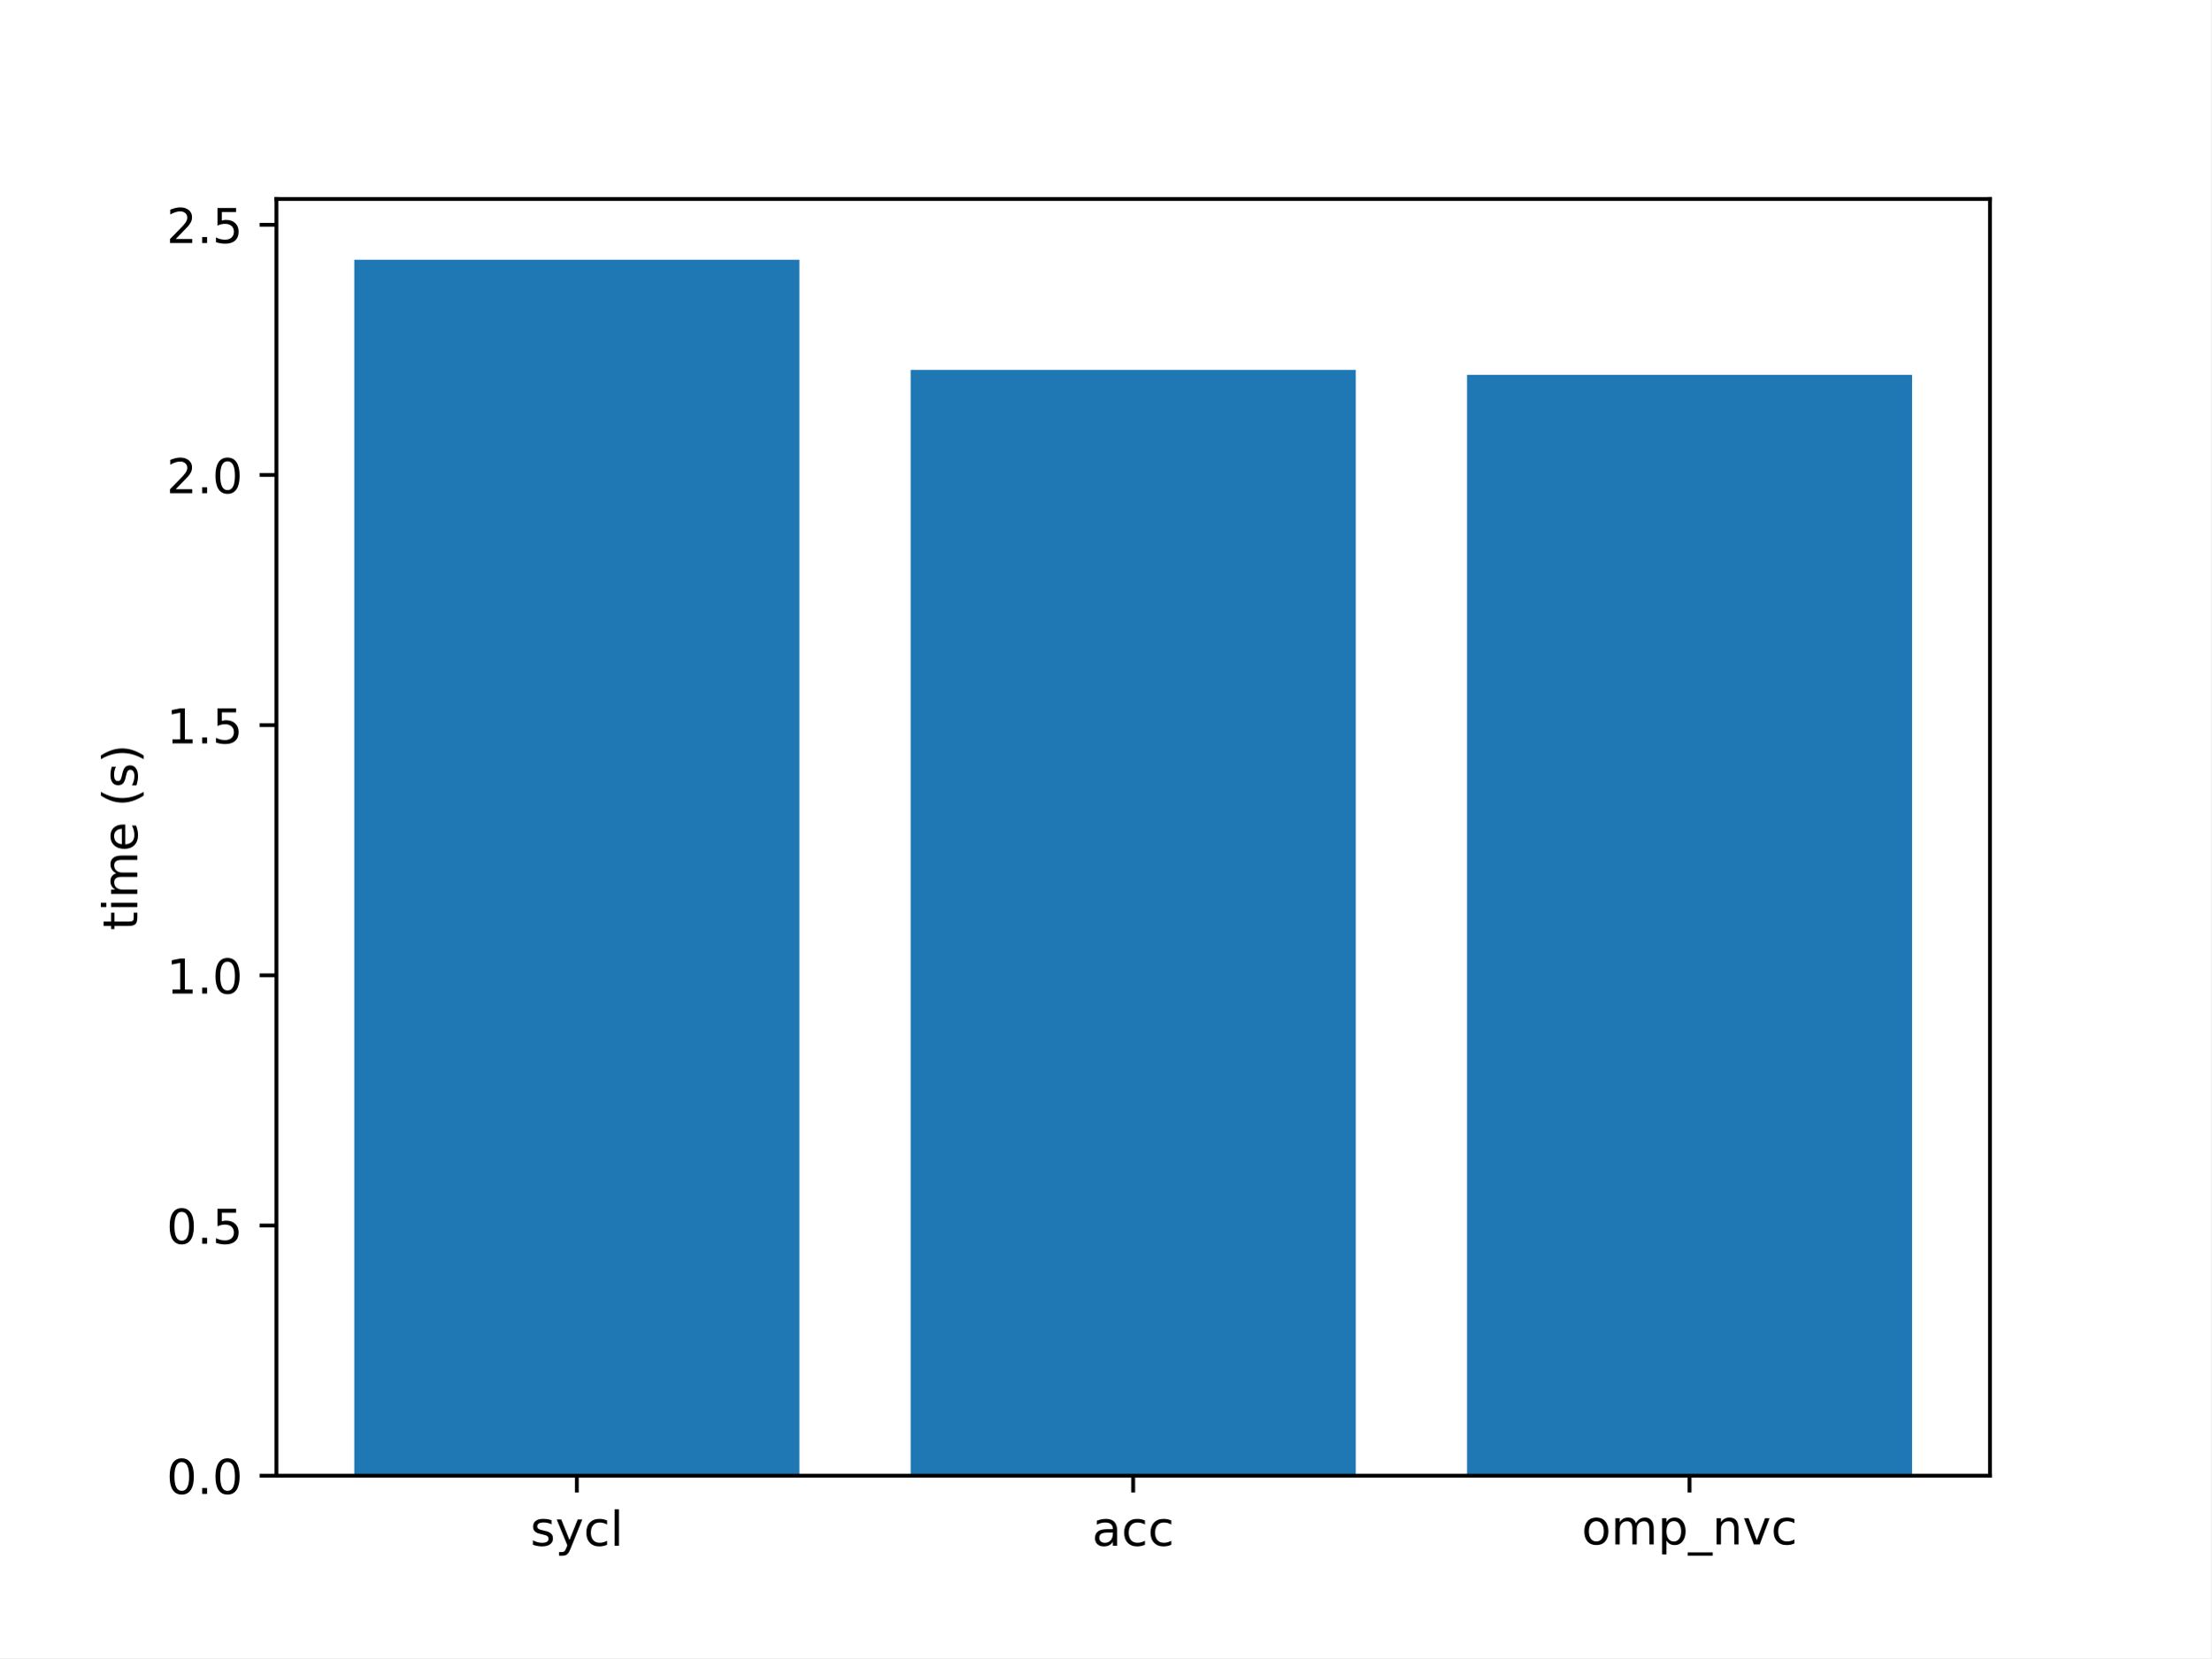
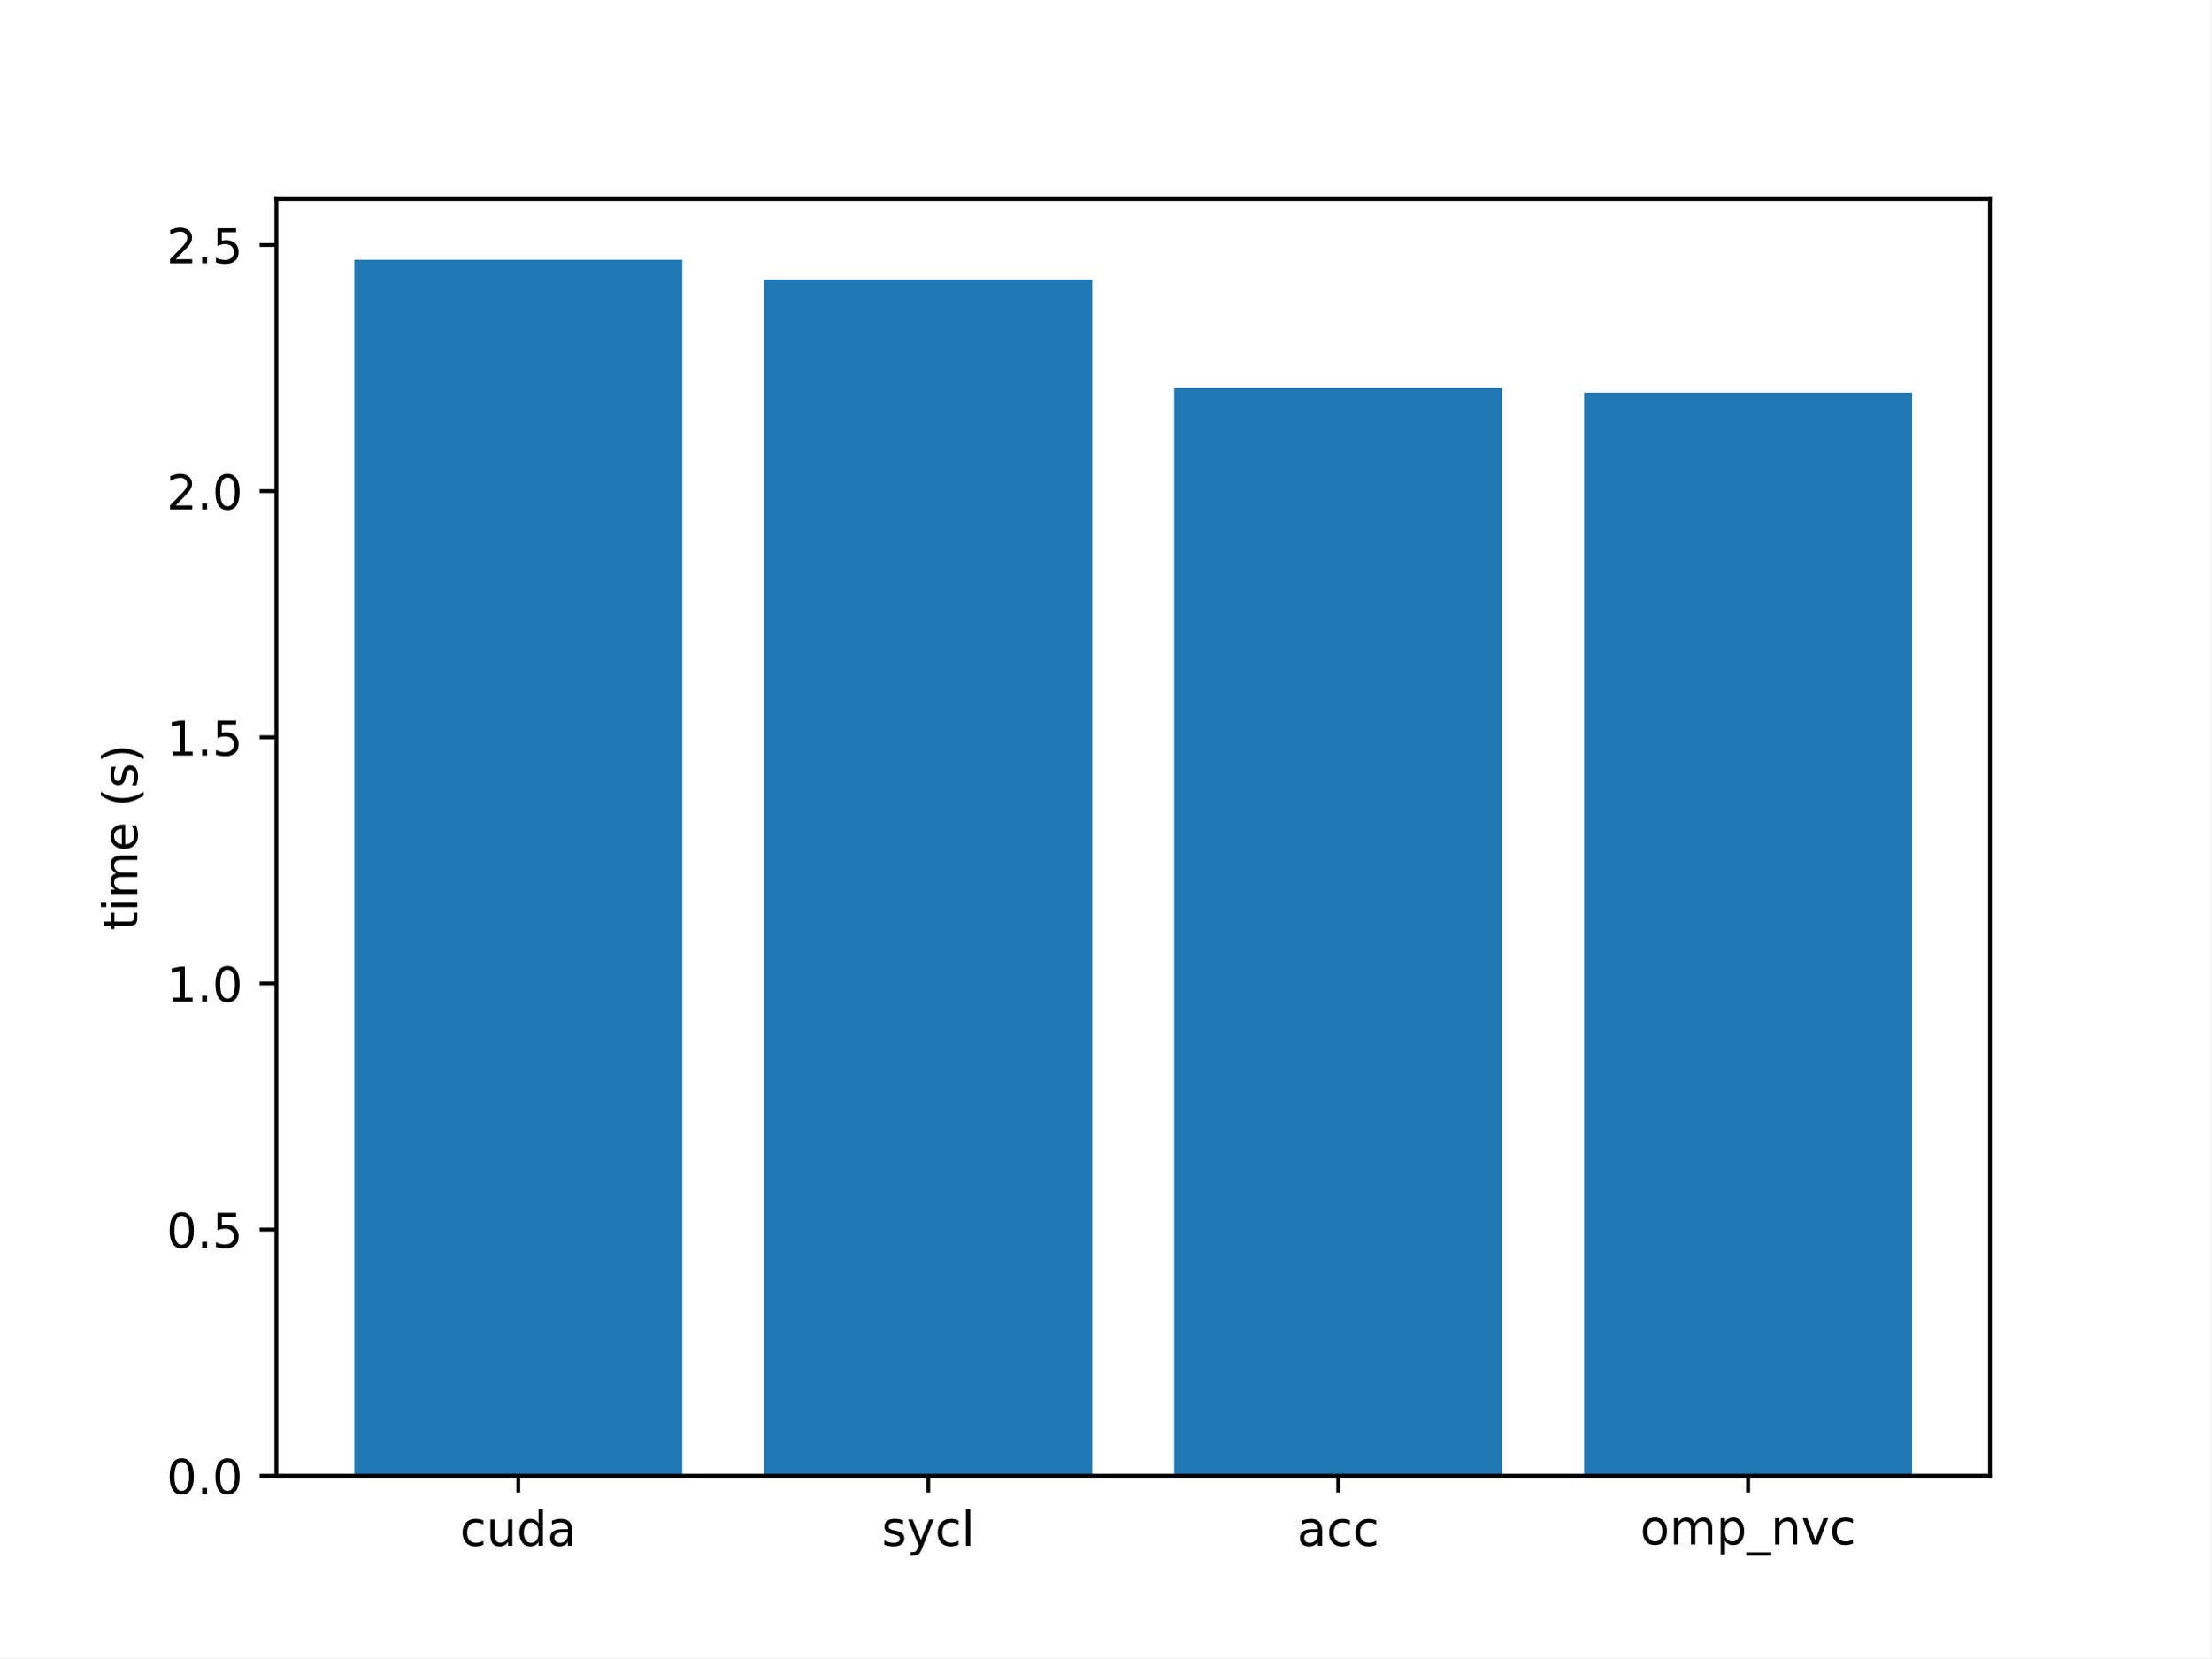
<svg xmlns="http://www.w3.org/2000/svg" xmlns:xlink="http://www.w3.org/1999/xlink" width="460.8pt" height="345.6pt" viewBox="0 0 460.8 345.6" version="1.1">
  <defs>
    <style type="text/css">*{stroke-linejoin: round; stroke-linecap: butt}</style>
  </defs>
  <g id="figure_1">
    <g id="patch_1">
      <path d="M 0 345.6  L 460.8 345.6  L 460.8 0  L 0 0  z " style="fill: #ffffff" />
    </g>
    <g id="axes_1">
      <g id="patch_2">
        <path d="M 57.6 307.584  L 414.72 307.584  L 414.72 41.472  L 57.6 41.472  z " style="fill: #ffffff" />
      </g>
      <g id="patch_3">
-         <path d="M 73.833 307.584  L 166.591 307.584  L 166.591 54.144  L 73.833 54.144  z " clip-path="url(#p6afb969b37)" style="fill: #1f77b4" />
+         <path d="M 73.833 307.584  L 142.181 307.584  L 142.181 54.144  L 73.833 54.144  z " clip-path="url(#p8eeaa6030b)" style="fill: #1f77b4" />
      </g>
      <g id="patch_4">
-         <path d="M 189.781 307.584  L 282.539 307.584  L 282.539 77.089  L 189.781 77.089  z " clip-path="url(#p6afb969b37)" style="fill: #1f77b4" />
+         <path d="M 159.268 307.584  L 227.616 307.584  L 227.616 58.248  L 159.268 58.248  z " clip-path="url(#p8eeaa6030b)" style="fill: #1f77b4" />
      </g>
      <g id="patch_5">
-         <path d="M 305.729 307.584  L 398.487 307.584  L 398.487 78.132  L 305.729 78.132  z " clip-path="url(#p6afb969b37)" style="fill: #1f77b4" />
+         <path d="M 244.704 307.584  L 313.052 307.584  L 313.052 80.822  L 244.704 80.822  z " clip-path="url(#p8eeaa6030b)" style="fill: #1f77b4" />
+       </g>
+       <g id="patch_6">
+         <path d="M 330.139 307.584  L 398.487 307.584  L 398.487 81.848  L 330.139 81.848  z " clip-path="url(#p8eeaa6030b)" style="fill: #1f77b4" />
      </g>
      <g id="matplotlib.axis_1">
        <g id="xtick_1">
          <g id="line2d_1">
            <defs>
-               <path id="m56b01893b8" d="M 0 0  L 0 3.5  " style="stroke: #000000; stroke-width: 0.8" />
+               <path id="m12b7efc849" d="M 0 0  L 0 3.5  " style="stroke: #000000; stroke-width: 0.8" />
            </defs>
            <g>
-               <use xlink:href="#m56b01893b8" x="120.212" y="307.584" style="stroke: #000000; stroke-width: 0.8" />
+               <use xlink:href="#m12b7efc849" x="108.007" y="307.584" style="stroke: #000000; stroke-width: 0.8" />
            </g>
          </g>
          <g id="text_1">
-             <g transform="translate(107.3315 322.1824) scale(0.1 -0.1)">
+             <g transform="translate(92.67252 322.1824) scale(0.1 -0.1)">
              <defs>
                <path id="DejaVuSans-20" transform="scale(0.015625)" />
+                 <path id="DejaVuSans-63" d="M 3122 3366  L 3122 2828  Q 2878 2963 2633 3030  Q 2388 3097 2138 3097  Q 1578 3097 1268 2742  Q 959 2388 959 1747  Q 959 1106 1268 751  Q 1578 397 2138 397  Q 2388 397 2633 464  Q 2878 531 3122 666  L 3122 134  Q 2881 22 2623 -34  Q 2366 -91 2075 -91  Q 1284 -91 818 406  Q 353 903 353 1747  Q 353 2603 823 3093  Q 1294 3584 2113 3584  Q 2378 3584 2631 3529  Q 2884 3475 3122 3366  z " transform="scale(0.015625)" />
+                 <path id="DejaVuSans-75" d="M 544 1381  L 544 3500  L 1119 3500  L 1119 1403  Q 1119 906 1312 657  Q 1506 409 1894 409  Q 2359 409 2629 706  Q 2900 1003 2900 1516  L 2900 3500  L 3475 3500  L 3475 0  L 2900 0  L 2900 538  Q 2691 219 2414 64  Q 2138 -91 1772 -91  Q 1169 -91 856 284  Q 544 659 544 1381  z M 1991 3584  L 1991 3584  z " transform="scale(0.015625)" />
+                 <path id="DejaVuSans-64" d="M 2906 2969  L 2906 4863  L 3481 4863  L 3481 0  L 2906 0  L 2906 525  Q 2725 213 2448 61  Q 2172 -91 1784 -91  Q 1150 -91 751 415  Q 353 922 353 1747  Q 353 2572 751 3078  Q 1150 3584 1784 3584  Q 2172 3584 2448 3432  Q 2725 3281 2906 2969  z M 947 1747  Q 947 1113 1208 752  Q 1469 391 1925 391  Q 2381 391 2643 752  Q 2906 1113 2906 1747  Q 2906 2381 2643 2742  Q 2381 3103 1925 3103  Q 1469 3103 1208 2742  Q 947 2381 947 1747  z " transform="scale(0.015625)" />
+                 <path id="DejaVuSans-61" d="M 2194 1759  Q 1497 1759 1228 1600  Q 959 1441 959 1056  Q 959 750 1161 570  Q 1363 391 1709 391  Q 2188 391 2477 730  Q 2766 1069 2766 1631  L 2766 1759  L 2194 1759  z M 3341 1997  L 3341 0  L 2766 0  L 2766 531  Q 2569 213 2275 61  Q 1981 -91 1556 -91  Q 1019 -91 701 211  Q 384 513 384 1019  Q 384 1609 779 1909  Q 1175 2209 1959 2209  L 2766 2209  L 2766 2266  Q 2766 2663 2505 2880  Q 2244 3097 1772 3097  Q 1472 3097 1187 3025  Q 903 2953 641 2809  L 641 3341  Q 956 3463 1253 3523  Q 1550 3584 1831 3584  Q 2591 3584 2966 3190  Q 3341 2797 3341 1997  z " transform="scale(0.015625)" />
+               </defs>
+               <use xlink:href="#DejaVuSans-20" />
+               <use xlink:href="#DejaVuSans-63" x="31.787" />
+               <use xlink:href="#DejaVuSans-75" x="86.768" />
+               <use xlink:href="#DejaVuSans-64" x="150.146" />
+               <use xlink:href="#DejaVuSans-61" x="213.623" />
+               <use xlink:href="#DejaVuSans-20" x="274.902" />
+             </g>
+           </g>
+         </g>
+         <g id="xtick_2">
+           <g id="line2d_2">
+             <g>
+               <use xlink:href="#m12b7efc849" x="193.442" y="307.584" style="stroke: #000000; stroke-width: 0.8" />
+             </g>
+           </g>
+           <g id="text_2">
+             <g transform="translate(180.5618 322.1824) scale(0.1 -0.1)">
+               <defs>
                <path id="DejaVuSans-73" d="M 2834 3397  L 2834 2853  Q 2591 2978 2328 3040  Q 2066 3103 1784 3103  Q 1356 3103 1142 2972  Q 928 2841 928 2578  Q 928 2378 1081 2264  Q 1234 2150 1697 2047  L 1894 2003  Q 2506 1872 2764 1633  Q 3022 1394 3022 966  Q 3022 478 2636 193  Q 2250 -91 1575 -91  Q 1294 -91 989 -36  Q 684 19 347 128  L 347 722  Q 666 556 975 473  Q 1284 391 1588 391  Q 1994 391 2212 530  Q 2431 669 2431 922  Q 2431 1156 2273 1281  Q 2116 1406 1581 1522  L 1381 1569  Q 847 1681 609 1914  Q 372 2147 372 2553  Q 372 3047 722 3315  Q 1072 3584 1716 3584  Q 2034 3584 2315 3537  Q 2597 3491 2834 3397  z " transform="scale(0.015625)" />
                <path id="DejaVuSans-79" d="M 2059 -325  Q 1816 -950 1584 -1140  Q 1353 -1331 966 -1331  L 506 -1331  L 506 -850  L 844 -850  Q 1081 -850 1212 -737  Q 1344 -625 1503 -206  L 1606 56  L 191 3500  L 800 3500  L 1894 763  L 2988 3500  L 3597 3500  L 2059 -325  z " transform="scale(0.015625)" />
-                 <path id="DejaVuSans-63" d="M 3122 3366  L 3122 2828  Q 2878 2963 2633 3030  Q 2388 3097 2138 3097  Q 1578 3097 1268 2742  Q 959 2388 959 1747  Q 959 1106 1268 751  Q 1578 397 2138 397  Q 2388 397 2633 464  Q 2878 531 3122 666  L 3122 134  Q 2881 22 2623 -34  Q 2366 -91 2075 -91  Q 1284 -91 818 406  Q 353 903 353 1747  Q 353 2603 823 3093  Q 1294 3584 2113 3584  Q 2378 3584 2631 3529  Q 2884 3475 3122 3366  z " transform="scale(0.015625)" />
                <path id="DejaVuSans-6c" d="M 603 4863  L 1178 4863  L 1178 0  L 603 0  L 603 4863  z " transform="scale(0.015625)" />
              </defs>
              <use xlink:href="#DejaVuSans-20" />
              <use xlink:href="#DejaVuSans-73" x="31.787" />
              <use xlink:href="#DejaVuSans-79" x="83.887" />
              <use xlink:href="#DejaVuSans-63" x="143.066" />
              <use xlink:href="#DejaVuSans-6c" x="198.047" />
              <use xlink:href="#DejaVuSans-20" x="225.83" />
            </g>
          </g>
        </g>
-         <g id="xtick_2">
-           <g id="line2d_2">
-             <g>
-               <use xlink:href="#m56b01893b8" x="236.16" y="307.584" style="stroke: #000000; stroke-width: 0.8" />
-             </g>
-           </g>
-           <g id="text_2">
-             <g transform="translate(224.4194 322.1824) scale(0.1 -0.1)">
-               <defs>
-                 <path id="DejaVuSans-61" d="M 2194 1759  Q 1497 1759 1228 1600  Q 959 1441 959 1056  Q 959 750 1161 570  Q 1363 391 1709 391  Q 2188 391 2477 730  Q 2766 1069 2766 1631  L 2766 1759  L 2194 1759  z M 3341 1997  L 3341 0  L 2766 0  L 2766 531  Q 2569 213 2275 61  Q 1981 -91 1556 -91  Q 1019 -91 701 211  Q 384 513 384 1019  Q 384 1609 779 1909  Q 1175 2209 1959 2209  L 2766 2209  L 2766 2266  Q 2766 2663 2505 2880  Q 2244 3097 1772 3097  Q 1472 3097 1187 3025  Q 903 2953 641 2809  L 641 3341  Q 956 3463 1253 3523  Q 1550 3584 1831 3584  Q 2591 3584 2966 3190  Q 3341 2797 3341 1997  z " transform="scale(0.015625)" />
-               </defs>
+         <g id="xtick_3">
+           <g id="line2d_3">
+             <g>
+               <use xlink:href="#m12b7efc849" x="278.878" y="307.584" style="stroke: #000000; stroke-width: 0.8" />
+             </g>
+           </g>
+           <g id="text_3">
+             <g transform="translate(267.1371 322.1824) scale(0.1 -0.1)">
              <use xlink:href="#DejaVuSans-20" />
              <use xlink:href="#DejaVuSans-61" x="31.787" />
              <use xlink:href="#DejaVuSans-63" x="93.066" />
              <use xlink:href="#DejaVuSans-63" x="148.047" />
              <use xlink:href="#DejaVuSans-20" x="203.027" />
            </g>
          </g>
        </g>
-         <g id="xtick_3">
-           <g id="line2d_3">
-             <g>
-               <use xlink:href="#m56b01893b8" x="352.108" y="307.584" style="stroke: #000000; stroke-width: 0.8" />
-             </g>
-           </g>
-           <g id="text_3">
-             <g transform="translate(326.4487 321.9043) scale(0.1 -0.1)">
+         <g id="xtick_4">
+           <g id="line2d_4">
+             <g>
+               <use xlink:href="#m12b7efc849" x="364.313" y="307.584" style="stroke: #000000; stroke-width: 0.8" />
+             </g>
+           </g>
+           <g id="text_4">
+             <g transform="translate(338.6537 321.9043) scale(0.1 -0.1)">
              <defs>
                <path id="DejaVuSans-6f" d="M 1959 3097  Q 1497 3097 1228 2736  Q 959 2375 959 1747  Q 959 1119 1226 758  Q 1494 397 1959 397  Q 2419 397 2687 759  Q 2956 1122 2956 1747  Q 2956 2369 2687 2733  Q 2419 3097 1959 3097  z M 1959 3584  Q 2709 3584 3137 3096  Q 3566 2609 3566 1747  Q 3566 888 3137 398  Q 2709 -91 1959 -91  Q 1206 -91 779 398  Q 353 888 353 1747  Q 353 2609 779 3096  Q 1206 3584 1959 3584  z " transform="scale(0.015625)" />
                <path id="DejaVuSans-6d" d="M 3328 2828  Q 3544 3216 3844 3400  Q 4144 3584 4550 3584  Q 5097 3584 5394 3201  Q 5691 2819 5691 2113  L 5691 0  L 5113 0  L 5113 2094  Q 5113 2597 4934 2840  Q 4756 3084 4391 3084  Q 3944 3084 3684 2787  Q 3425 2491 3425 1978  L 3425 0  L 2847 0  L 2847 2094  Q 2847 2600 2669 2842  Q 2491 3084 2119 3084  Q 1678 3084 1418 2786  Q 1159 2488 1159 1978  L 1159 0  L 581 0  L 581 3500  L 1159 3500  L 1159 2956  Q 1356 3278 1631 3431  Q 1906 3584 2284 3584  Q 2666 3584 2933 3390  Q 3200 3197 3328 2828  z " transform="scale(0.015625)" />
                <path id="DejaVuSans-70" d="M 1159 525  L 1159 -1331  L 581 -1331  L 581 3500  L 1159 3500  L 1159 2969  Q 1341 3281 1617 3432  Q 1894 3584 2278 3584  Q 2916 3584 3314 3078  Q 3713 2572 3713 1747  Q 3713 922 3314 415  Q 2916 -91 2278 -91  Q 1894 -91 1617 61  Q 1341 213 1159 525  z M 3116 1747  Q 3116 2381 2855 2742  Q 2594 3103 2138 3103  Q 1681 3103 1420 2742  Q 1159 2381 1159 1747  Q 1159 1113 1420 752  Q 1681 391 2138 391  Q 2594 391 2855 752  Q 3116 1113 3116 1747  z " transform="scale(0.015625)" />
                <path id="DejaVuSans-5f" d="M 3263 -1063  L 3263 -1509  L -63 -1509  L -63 -1063  L 3263 -1063  z " transform="scale(0.015625)" />
                <path id="DejaVuSans-6e" d="M 3513 2113  L 3513 0  L 2938 0  L 2938 2094  Q 2938 2591 2744 2837  Q 2550 3084 2163 3084  Q 1697 3084 1428 2787  Q 1159 2491 1159 1978  L 1159 0  L 581 0  L 581 3500  L 1159 3500  L 1159 2956  Q 1366 3272 1645 3428  Q 1925 3584 2291 3584  Q 2894 3584 3203 3211  Q 3513 2838 3513 2113  z " transform="scale(0.015625)" />
                <path id="DejaVuSans-76" d="M 191 3500  L 800 3500  L 1894 563  L 2988 3500  L 3597 3500  L 2284 0  L 1503 0  L 191 3500  z " transform="scale(0.015625)" />
              </defs>
              <use xlink:href="#DejaVuSans-20" />
              <use xlink:href="#DejaVuSans-6f" x="31.787" />
              <use xlink:href="#DejaVuSans-6d" x="92.969" />
              <use xlink:href="#DejaVuSans-70" x="190.381" />
              <use xlink:href="#DejaVuSans-5f" x="253.857" />
              <use xlink:href="#DejaVuSans-6e" x="303.857" />
              <use xlink:href="#DejaVuSans-76" x="367.236" />
              <use xlink:href="#DejaVuSans-63" x="426.416" />
              <use xlink:href="#DejaVuSans-20" x="481.396" />
            </g>
          </g>
        </g>
      </g>
      <g id="matplotlib.axis_2">
        <g id="ytick_1">
-           <g id="line2d_4">
+           <g id="line2d_5">
            <defs>
-               <path id="mb2a288c209" d="M 0 0  L -3.5 0  " style="stroke: #000000; stroke-width: 0.8" />
+               <path id="m24a2b2c0c1" d="M 0 0  L -3.5 0  " style="stroke: #000000; stroke-width: 0.8" />
            </defs>
            <g>
-               <use xlink:href="#mb2a288c209" x="57.6" y="307.584" style="stroke: #000000; stroke-width: 0.8" />
-             </g>
-           </g>
-           <g id="text_4">
+               <use xlink:href="#m24a2b2c0c1" x="57.6" y="307.584" style="stroke: #000000; stroke-width: 0.8" />
+             </g>
+           </g>
+           <g id="text_5">
            <g transform="translate(34.69687 311.3832) scale(0.1 -0.1)">
              <defs>
                <path id="DejaVuSans-30" d="M 2034 4250  Q 1547 4250 1301 3770  Q 1056 3291 1056 2328  Q 1056 1369 1301 889  Q 1547 409 2034 409  Q 2525 409 2770 889  Q 3016 1369 3016 2328  Q 3016 3291 2770 3770  Q 2525 4250 2034 4250  z M 2034 4750  Q 2819 4750 3233 4129  Q 3647 3509 3647 2328  Q 3647 1150 3233 529  Q 2819 -91 2034 -91  Q 1250 -91 836 529  Q 422 1150 422 2328  Q 422 3509 836 4129  Q 1250 4750 2034 4750  z " transform="scale(0.015625)" />
                <path id="DejaVuSans-2e" d="M 684 794  L 1344 794  L 1344 0  L 684 0  L 684 794  z " transform="scale(0.015625)" />
              </defs>
              <use xlink:href="#DejaVuSans-30" />
              <use xlink:href="#DejaVuSans-2e" x="63.623" />
              <use xlink:href="#DejaVuSans-30" x="95.41" />
            </g>
          </g>
        </g>
        <g id="ytick_2">
-           <g id="line2d_5">
-             <g>
-               <use xlink:href="#mb2a288c209" x="57.6" y="255.436" style="stroke: #000000; stroke-width: 0.8" />
-             </g>
-           </g>
-           <g id="text_5">
-             <g transform="translate(34.69687 259.2351) scale(0.1 -0.1)">
+           <g id="line2d_6">
+             <g>
+               <use xlink:href="#m24a2b2c0c1" x="57.6" y="256.28" style="stroke: #000000; stroke-width: 0.8" />
+             </g>
+           </g>
+           <g id="text_6">
+             <g transform="translate(34.69687 260.0796) scale(0.1 -0.1)">
              <defs>
                <path id="DejaVuSans-35" d="M 691 4666  L 3169 4666  L 3169 4134  L 1269 4134  L 1269 2991  Q 1406 3038 1543 3061  Q 1681 3084 1819 3084  Q 2600 3084 3056 2656  Q 3513 2228 3513 1497  Q 3513 744 3044 326  Q 2575 -91 1722 -91  Q 1428 -91 1123 -41  Q 819 9 494 109  L 494 744  Q 775 591 1075 516  Q 1375 441 1709 441  Q 2250 441 2565 725  Q 2881 1009 2881 1497  Q 2881 1984 2565 2268  Q 2250 2553 1709 2553  Q 1456 2553 1204 2497  Q 953 2441 691 2322  L 691 4666  z " transform="scale(0.015625)" />
              </defs>
              <use xlink:href="#DejaVuSans-30" />
              <use xlink:href="#DejaVuSans-2e" x="63.623" />
              <use xlink:href="#DejaVuSans-35" x="95.41" />
            </g>
          </g>
        </g>
        <g id="ytick_3">
-           <g id="line2d_6">
-             <g>
-               <use xlink:href="#mb2a288c209" x="57.6" y="203.288" style="stroke: #000000; stroke-width: 0.8" />
-             </g>
-           </g>
-           <g id="text_6">
-             <g transform="translate(34.69687 207.0869) scale(0.1 -0.1)">
+           <g id="line2d_7">
+             <g>
+               <use xlink:href="#m24a2b2c0c1" x="57.6" y="204.977" style="stroke: #000000; stroke-width: 0.8" />
+             </g>
+           </g>
+           <g id="text_7">
+             <g transform="translate(34.69687 208.7759) scale(0.1 -0.1)">
              <defs>
                <path id="DejaVuSans-31" d="M 794 531  L 1825 531  L 1825 4091  L 703 3866  L 703 4441  L 1819 4666  L 2450 4666  L 2450 531  L 3481 531  L 3481 0  L 794 0  L 794 531  z " transform="scale(0.015625)" />
              </defs>
              <use xlink:href="#DejaVuSans-31" />
              <use xlink:href="#DejaVuSans-2e" x="63.623" />
              <use xlink:href="#DejaVuSans-30" x="95.41" />
            </g>
          </g>
        </g>
        <g id="ytick_4">
-           <g id="line2d_7">
-             <g>
-               <use xlink:href="#mb2a288c209" x="57.6" y="151.14" style="stroke: #000000; stroke-width: 0.8" />
-             </g>
-           </g>
-           <g id="text_7">
-             <g transform="translate(34.69687 154.9388) scale(0.1 -0.1)">
+           <g id="line2d_8">
+             <g>
+               <use xlink:href="#m24a2b2c0c1" x="57.6" y="153.673" style="stroke: #000000; stroke-width: 0.8" />
+             </g>
+           </g>
+           <g id="text_8">
+             <g transform="translate(34.69687 157.4723) scale(0.1 -0.1)">
              <use xlink:href="#DejaVuSans-31" />
              <use xlink:href="#DejaVuSans-2e" x="63.623" />
              <use xlink:href="#DejaVuSans-35" x="95.41" />
            </g>
          </g>
        </g>
        <g id="ytick_5">
-           <g id="line2d_8">
-             <g>
-               <use xlink:href="#mb2a288c209" x="57.6" y="98.991" style="stroke: #000000; stroke-width: 0.8" />
-             </g>
-           </g>
-           <g id="text_8">
-             <g transform="translate(34.69687 102.7906) scale(0.1 -0.1)">
+           <g id="line2d_9">
+             <g>
+               <use xlink:href="#m24a2b2c0c1" x="57.6" y="102.369" style="stroke: #000000; stroke-width: 0.8" />
+             </g>
+           </g>
+           <g id="text_9">
+             <g transform="translate(34.69687 106.1686) scale(0.1 -0.1)">
              <defs>
                <path id="DejaVuSans-32" d="M 1228 531  L 3431 531  L 3431 0  L 469 0  L 469 531  Q 828 903 1448 1529  Q 2069 2156 2228 2338  Q 2531 2678 2651 2914  Q 2772 3150 2772 3378  Q 2772 3750 2511 3984  Q 2250 4219 1831 4219  Q 1534 4219 1204 4116  Q 875 4013 500 3803  L 500 4441  Q 881 4594 1212 4672  Q 1544 4750 1819 4750  Q 2544 4750 2975 4387  Q 3406 4025 3406 3419  Q 3406 3131 3298 2873  Q 3191 2616 2906 2266  Q 2828 2175 2409 1742  Q 1991 1309 1228 531  z " transform="scale(0.015625)" />
              </defs>
              <use xlink:href="#DejaVuSans-32" />
              <use xlink:href="#DejaVuSans-2e" x="63.623" />
              <use xlink:href="#DejaVuSans-30" x="95.41" />
            </g>
          </g>
        </g>
        <g id="ytick_6">
-           <g id="line2d_9">
-             <g>
-               <use xlink:href="#mb2a288c209" x="57.6" y="46.843" style="stroke: #000000; stroke-width: 0.8" />
-             </g>
-           </g>
-           <g id="text_9">
-             <g transform="translate(34.69687 50.64248) scale(0.1 -0.1)">
+           <g id="line2d_10">
+             <g>
+               <use xlink:href="#m24a2b2c0c1" x="57.6" y="51.066" style="stroke: #000000; stroke-width: 0.8" />
+             </g>
+           </g>
+           <g id="text_10">
+             <g transform="translate(34.69687 54.865) scale(0.1 -0.1)">
              <use xlink:href="#DejaVuSans-32" />
              <use xlink:href="#DejaVuSans-2e" x="63.623" />
              <use xlink:href="#DejaVuSans-35" x="95.41" />
            </g>
          </g>
        </g>
-         <g id="text_10">
+         <g id="text_11">
          <g transform="translate(28.61719 193.9194) rotate(-90) scale(0.1 -0.1)">
            <defs>
              <path id="DejaVuSans-74" d="M 1172 4494  L 1172 3500  L 2356 3500  L 2356 3053  L 1172 3053  L 1172 1153  Q 1172 725 1289 603  Q 1406 481 1766 481  L 2356 481  L 2356 0  L 1766 0  Q 1100 0 847 248  Q 594 497 594 1153  L 594 3053  L 172 3053  L 172 3500  L 594 3500  L 594 4494  L 1172 4494  z " transform="scale(0.015625)" />
              <path id="DejaVuSans-69" d="M 603 3500  L 1178 3500  L 1178 0  L 603 0  L 603 3500  z M 603 4863  L 1178 4863  L 1178 4134  L 603 4134  L 603 4863  z " transform="scale(0.015625)" />
              <path id="DejaVuSans-65" d="M 3597 1894  L 3597 1613  L 953 1613  Q 991 1019 1311 708  Q 1631 397 2203 397  Q 2534 397 2845 478  Q 3156 559 3463 722  L 3463 178  Q 3153 47 2828 -22  Q 2503 -91 2169 -91  Q 1331 -91 842 396  Q 353 884 353 1716  Q 353 2575 817 3079  Q 1281 3584 2069 3584  Q 2775 3584 3186 3129  Q 3597 2675 3597 1894  z M 3022 2063  Q 3016 2534 2758 2815  Q 2500 3097 2075 3097  Q 1594 3097 1305 2825  Q 1016 2553 972 2059  L 3022 2063  z " transform="scale(0.015625)" />
              <path id="DejaVuSans-28" d="M 1984 4856  Q 1566 4138 1362 3434  Q 1159 2731 1159 2009  Q 1159 1288 1364 580  Q 1569 -128 1984 -844  L 1484 -844  Q 1016 -109 783 600  Q 550 1309 550 2009  Q 550 2706 781 3412  Q 1013 4119 1484 4856  L 1984 4856  z " transform="scale(0.015625)" />
              <path id="DejaVuSans-29" d="M 513 4856  L 1013 4856  Q 1481 4119 1714 3412  Q 1947 2706 1947 2009  Q 1947 1309 1714 600  Q 1481 -109 1013 -844  L 513 -844  Q 928 -128 1133 580  Q 1338 1288 1338 2009  Q 1338 2731 1133 3434  Q 928 4138 513 4856  z " transform="scale(0.015625)" />
            </defs>
            <use xlink:href="#DejaVuSans-74" />
            <use xlink:href="#DejaVuSans-69" x="39.209" />
            <use xlink:href="#DejaVuSans-6d" x="66.992" />
            <use xlink:href="#DejaVuSans-65" x="164.404" />
            <use xlink:href="#DejaVuSans-20" x="225.928" />
            <use xlink:href="#DejaVuSans-28" x="257.715" />
            <use xlink:href="#DejaVuSans-73" x="296.729" />
            <use xlink:href="#DejaVuSans-29" x="348.828" />
          </g>
        </g>
      </g>
-       <g id="patch_6">
+       <g id="patch_7">
        <path d="M 57.6 307.584  L 57.6 41.472  " style="fill: none; stroke: #000000; stroke-width: 0.8; stroke-linejoin: miter; stroke-linecap: square" />
      </g>
-       <g id="patch_7">
+       <g id="patch_8">
        <path d="M 414.72 307.584  L 414.72 41.472  " style="fill: none; stroke: #000000; stroke-width: 0.8; stroke-linejoin: miter; stroke-linecap: square" />
      </g>
-       <g id="patch_8">
+       <g id="patch_9">
        <path d="M 57.6 307.584  L 414.72 307.584  " style="fill: none; stroke: #000000; stroke-width: 0.8; stroke-linejoin: miter; stroke-linecap: square" />
      </g>
-       <g id="patch_9">
+       <g id="patch_10">
        <path d="M 57.6 41.472  L 414.72 41.472  " style="fill: none; stroke: #000000; stroke-width: 0.8; stroke-linejoin: miter; stroke-linecap: square" />
      </g>
    </g>
  </g>
  <defs>
-     <clipPath id="p6afb969b37">
+     <clipPath id="p8eeaa6030b">
      <rect x="57.6" y="41.472" width="357.12" height="266.112" />
    </clipPath>
  </defs>
</svg>
